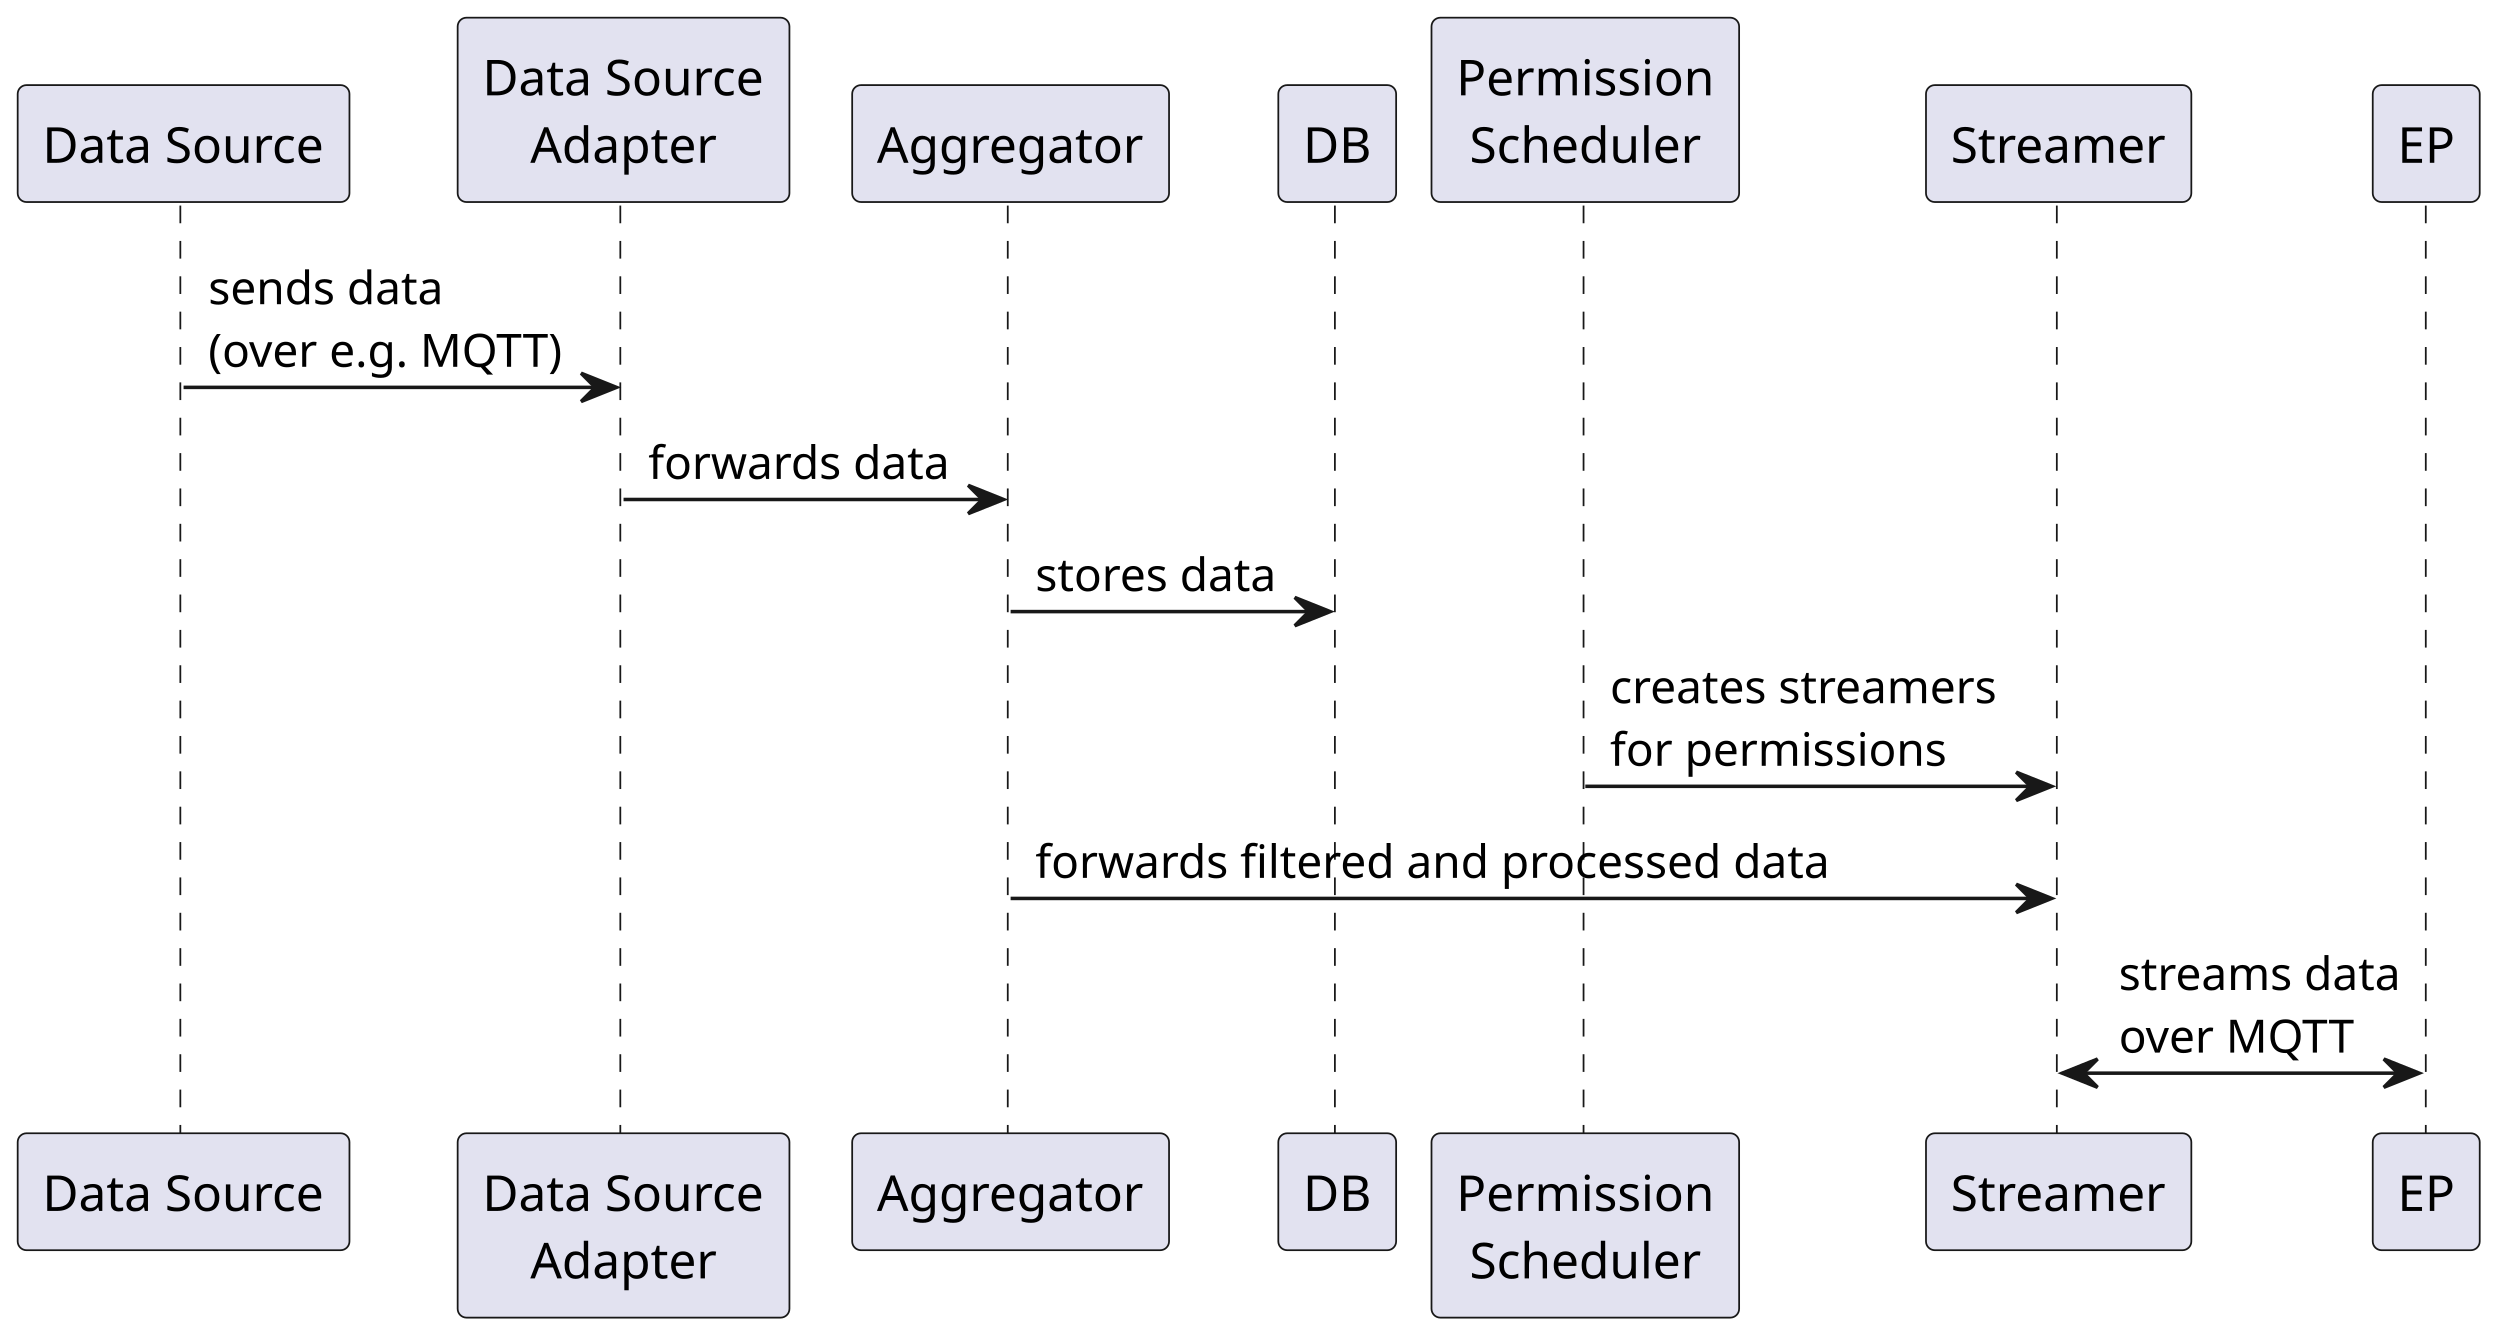
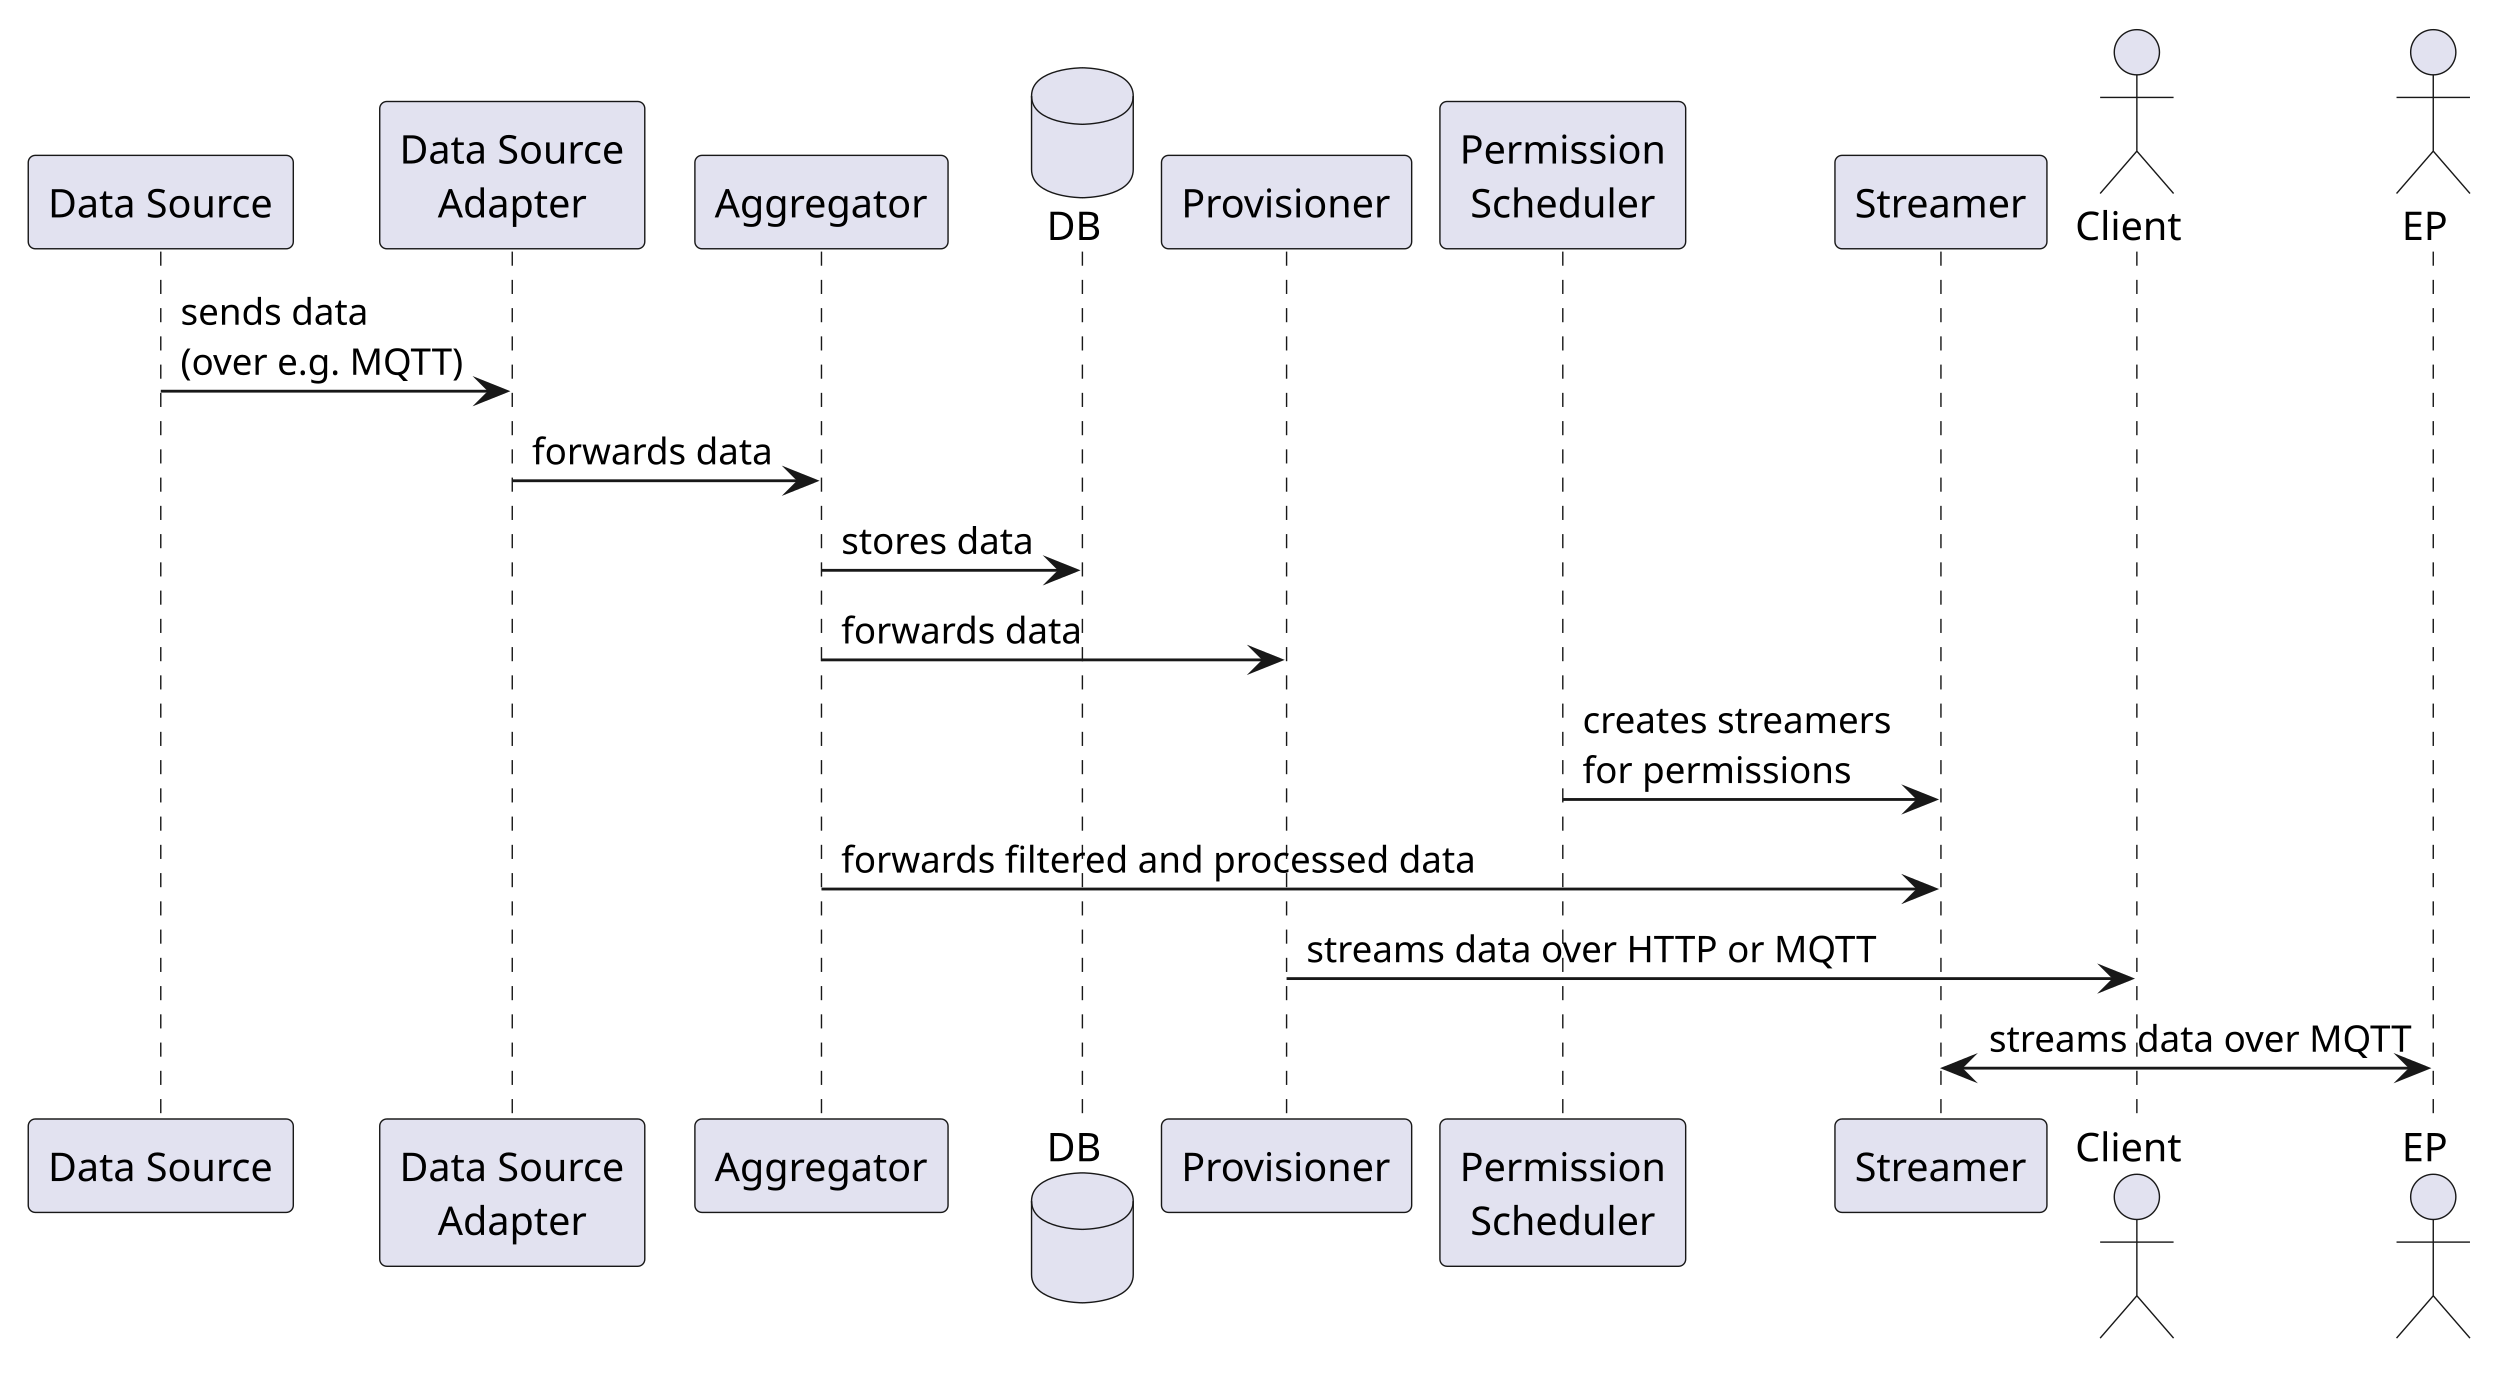
- <svg xmlns="http://www.w3.org/2000/svg" contentStyleType="text/css" data-diagram-type="SEQUENCE" height="378px" preserveAspectRatio="none" style="width:707px;height:378px;background:#FFFFFF;" version="1.1" viewBox="0 0 707 378" width="707px" zoomAndPan="magnify">
+ <svg xmlns="http://www.w3.org/2000/svg" version="1.1" data-diagram-type="SEQUENCE" style="width:885px;height:486px;background:#FFFFFF;" width="885px" height="486px" viewBox="0 0 885 486" zoomAndPan="magnify" preserveAspectRatio="none" contentStyleType="text/css">
  <defs />
-   <g>
+   <g font-family="sans-serif" lengthAdjust="spacing">
    <g>
-       <rect fill="#000000" fill-opacity="0" height="263.354" width="8" x="47.914" y="58.136" />
-       <line style="stroke:#181818;stroke-width:0.5;stroke-dasharray:5,5;" x1="51" x2="51" y1="58.136" y2="321.49" />
+       <rect x="53.414" y="89.068" width="8" height="307.06" fill="#000" fill-opacity="0" />
+       <line x1="56.914" y1="89.068" x2="56.914" y2="396.128" style="stroke:#181818;stroke-width:0.5;stroke-dasharray:5,5;" />
    </g>
    <g>
-       <rect fill="#000000" fill-opacity="0" height="263.354" width="8" x="172.339" y="58.136" />
-       <line style="stroke:#181818;stroke-width:0.5;stroke-dasharray:5,5;" x1="175.425" x2="175.425" y1="58.136" y2="321.49" />
+       <rect x="177.839" y="89.068" width="8" height="307.06" fill="#000" fill-opacity="0" />
+       <line x1="181.339" y1="89.068" x2="181.339" y2="396.128" style="stroke:#181818;stroke-width:0.5;stroke-dasharray:5,5;" />
    </g>
    <g>
-       <rect fill="#000000" fill-opacity="0" height="263.354" width="8" x="281.801" y="58.136" />
-       <line style="stroke:#181818;stroke-width:0.5;stroke-dasharray:5,5;" x1="284.994" x2="284.994" y1="58.136" y2="321.49" />
+       <rect x="287.301" y="89.068" width="8" height="307.06" fill="#000" fill-opacity="0" />
+       <line x1="290.801" y1="89.068" x2="290.801" y2="396.128" style="stroke:#181818;stroke-width:0.5;stroke-dasharray:5,5;" />
    </g>
    <g>
-       <rect fill="#000000" fill-opacity="0" height="263.354" width="8" x="374.168" y="58.136" />
-       <line style="stroke:#181818;stroke-width:0.5;stroke-dasharray:5,5;" x1="377.508" x2="377.508" y1="58.136" y2="321.49" />
+       <rect x="379.668" y="89.068" width="8" height="307.06" fill="#000" fill-opacity="0" />
+       <line x1="383.168" y1="89.068" x2="383.168" y2="396.128" style="stroke:#181818;stroke-width:0.5;stroke-dasharray:5,5;" />
    </g>
    <g>
-       <rect fill="#000000" fill-opacity="0" height="263.354" width="8" x="444.326" y="58.136" />
-       <line style="stroke:#181818;stroke-width:0.5;stroke-dasharray:5,5;" x1="447.828" x2="447.828" y1="58.136" y2="321.49" />
+       <rect x="451.95" y="89.068" width="8" height="307.06" fill="#000" fill-opacity="0" />
+       <line x1="455.45" y1="89.068" x2="455.45" y2="396.128" style="stroke:#181818;stroke-width:0.5;stroke-dasharray:5,5;" />
    </g>
    <g>
-       <rect fill="#000000" fill-opacity="0" height="263.354" width="8" x="578.189" y="58.136" />
-       <line style="stroke:#181818;stroke-width:0.5;stroke-dasharray:5,5;" x1="581.669" x2="581.669" y1="58.136" y2="321.49" />
+       <rect x="549.73" y="89.068" width="8" height="307.06" fill="#000" fill-opacity="0" />
+       <line x1="553.23" y1="89.068" x2="553.23" y2="396.128" style="stroke:#181818;stroke-width:0.5;stroke-dasharray:5,5;" />
    </g>
    <g>
-       <rect fill="#000000" fill-opacity="0" height="263.354" width="8" x="682.139" y="58.136" />
-       <line style="stroke:#181818;stroke-width:0.5;stroke-dasharray:5,5;" x1="686.012" x2="686.012" y1="58.136" y2="321.49" />
+       <rect x="683.593" y="89.068" width="8" height="307.06" fill="#000" fill-opacity="0" />
+       <line x1="687.093" y1="89.068" x2="687.093" y2="396.128" style="stroke:#181818;stroke-width:0.5;stroke-dasharray:5,5;" />
    </g>
-     <g class="participant participant-head" data-participant="Data Source">
-       <rect fill="#E2E2F0" height="33.068" rx="2.5" ry="2.5" style="stroke:#181818;stroke-width:0.5;" width="93.828" x="5" y="24.068" />
-       <text fill="#000000" font-family="sans-serif" font-size="14" lengthAdjust="spacing" textLength="79.828" x="12" y="46.034">Data Source</text>
+     <g>
+       <rect x="752.95" y="89.068" width="8" height="307.06" fill="#000" fill-opacity="0" />
+       <line x1="756.45" y1="89.068" x2="756.45" y2="396.128" style="stroke:#181818;stroke-width:0.5;stroke-dasharray:5,5;" />
    </g>
-     <g class="participant participant-tail" data-participant="Data Source">
-       <rect fill="#E2E2F0" height="33.068" rx="2.5" ry="2.5" style="stroke:#181818;stroke-width:0.5;" width="93.828" x="5" y="320.49" />
-       <text fill="#000000" font-family="sans-serif" font-size="14" lengthAdjust="spacing" textLength="79.828" x="12" y="342.456">Data Source</text>
+     <g>
+       <rect x="857.873" y="89.068" width="8" height="307.06" fill="#000" fill-opacity="0" />
+       <line x1="861.373" y1="89.068" x2="861.373" y2="396.128" style="stroke:#181818;stroke-width:0.5;stroke-dasharray:5,5;" />
    </g>
-     <g class="participant participant-head" data-participant="Data Source.nAdapter">
-       <rect fill="#E2E2F0" height="52.136" rx="2.5" ry="2.5" style="stroke:#181818;stroke-width:0.5;" width="93.828" x="129.425" y="5" />
-       <text fill="#000000" font-family="sans-serif" font-size="14" lengthAdjust="spacing" textLength="79.828" x="136.425" y="26.966">Data Source</text>
-       <text fill="#000000" font-family="sans-serif" font-size="14" lengthAdjust="spacing" textLength="52.752" x="149.963" y="46.034">Adapter</text>
-     </g>
-     <g class="participant participant-tail" data-participant="Data Source.nAdapter">
-       <rect fill="#E2E2F0" height="52.136" rx="2.5" ry="2.5" style="stroke:#181818;stroke-width:0.5;" width="93.828" x="129.425" y="320.49" />
-       <text fill="#000000" font-family="sans-serif" font-size="14" lengthAdjust="spacing" textLength="79.828" x="136.425" y="342.456">Data Source</text>
-       <text fill="#000000" font-family="sans-serif" font-size="14" lengthAdjust="spacing" textLength="52.752" x="149.963" y="361.524">Adapter</text>
-     </g>
-     <g class="participant participant-head" data-participant="Aggregator">
-       <rect fill="#E2E2F0" height="33.068" rx="2.5" ry="2.5" style="stroke:#181818;stroke-width:0.5;" width="89.614" x="240.994" y="24.068" />
-       <text fill="#000000" font-family="sans-serif" font-size="14" lengthAdjust="spacing" textLength="75.614" x="247.994" y="46.034">Aggregator</text>
-     </g>
-     <g class="participant participant-tail" data-participant="Aggregator">
-       <rect fill="#E2E2F0" height="33.068" rx="2.5" ry="2.5" style="stroke:#181818;stroke-width:0.5;" width="89.614" x="240.994" y="320.49" />
-       <text fill="#000000" font-family="sans-serif" font-size="14" lengthAdjust="spacing" textLength="75.614" x="247.994" y="342.456">Aggregator</text>
-     </g>
-     <g class="participant participant-head" data-participant="DB">
-       <rect fill="#E2E2F0" height="33.068" rx="2.5" ry="2.5" style="stroke:#181818;stroke-width:0.5;" width="33.32" x="361.508" y="24.068" />
-       <text fill="#000000" font-family="sans-serif" font-size="14" lengthAdjust="spacing" textLength="19.32" x="368.508" y="46.034">DB</text>
-     </g>
-     <g class="participant participant-tail" data-participant="DB">
-       <rect fill="#E2E2F0" height="33.068" rx="2.5" ry="2.5" style="stroke:#181818;stroke-width:0.5;" width="33.32" x="361.508" y="320.49" />
-       <text fill="#000000" font-family="sans-serif" font-size="14" lengthAdjust="spacing" textLength="19.32" x="368.508" y="342.456">DB</text>
-     </g>
-     <g class="participant participant-head" data-participant="Permission.nScheduler">
-       <rect fill="#E2E2F0" height="52.136" rx="2.5" ry="2.5" style="stroke:#181818;stroke-width:0.5;" width="86.996" x="404.828" y="5" />
-       <text fill="#000000" font-family="sans-serif" font-size="14" lengthAdjust="spacing" textLength="72.996" x="411.828" y="26.966">Permission</text>
-       <text fill="#000000" font-family="sans-serif" font-size="14" lengthAdjust="spacing" textLength="65.506" x="415.573" y="46.034">Scheduler</text>
-     </g>
-     <g class="participant participant-tail" data-participant="Permission.nScheduler">
-       <rect fill="#E2E2F0" height="52.136" rx="2.5" ry="2.5" style="stroke:#181818;stroke-width:0.5;" width="86.996" x="404.828" y="320.49" />
-       <text fill="#000000" font-family="sans-serif" font-size="14" lengthAdjust="spacing" textLength="72.996" x="411.828" y="342.456">Permission</text>
-       <text fill="#000000" font-family="sans-serif" font-size="14" lengthAdjust="spacing" textLength="65.506" x="415.573" y="361.524">Scheduler</text>
-     </g>
-     <g class="participant participant-head" data-participant="Streamer">
-       <rect fill="#E2E2F0" height="33.068" rx="2.5" ry="2.5" style="stroke:#181818;stroke-width:0.5;" width="75.04" x="544.669" y="24.068" />
-       <text fill="#000000" font-family="sans-serif" font-size="14" lengthAdjust="spacing" textLength="61.04" x="551.669" y="46.034">Streamer</text>
-     </g>
-     <g class="participant participant-tail" data-participant="Streamer">
-       <rect fill="#E2E2F0" height="33.068" rx="2.5" ry="2.5" style="stroke:#181818;stroke-width:0.5;" width="75.04" x="544.669" y="320.49" />
-       <text fill="#000000" font-family="sans-serif" font-size="14" lengthAdjust="spacing" textLength="61.04" x="551.669" y="342.456">Streamer</text>
-     </g>
-     <g class="participant participant-head" data-participant="EP">
-       <rect fill="#E2E2F0" height="33.068" rx="2.5" ry="2.5" style="stroke:#181818;stroke-width:0.5;" width="30.254" x="671.012" y="24.068" />
-       <text fill="#000000" font-family="sans-serif" font-size="14" lengthAdjust="spacing" textLength="16.254" x="678.012" y="46.034">EP</text>
-     </g>
-     <g class="participant participant-tail" data-participant="EP">
-       <rect fill="#E2E2F0" height="33.068" rx="2.5" ry="2.5" style="stroke:#181818;stroke-width:0.5;" width="30.254" x="671.012" y="320.49" />
-       <text fill="#000000" font-family="sans-serif" font-size="14" lengthAdjust="spacing" textLength="16.254" x="678.012" y="342.456">EP</text>
-     </g>
-     <g class="message" data-participant-1="Data Source" data-participant-2="Data Source.nAdapter">
-       <polygon fill="#181818" points="164.339,105.548,174.339,109.548,164.339,113.548,168.339,109.548" style="stroke:#181818;stroke-width:1;" />
-       <line style="stroke:#181818;stroke-width:1;" x1="51.914" x2="170.339" y1="109.548" y2="109.548" />
-       <text fill="#000000" font-family="sans-serif" font-size="13" lengthAdjust="spacing" textLength="66.469" x="58.914" y="86.033">sends data</text>
-       <text fill="#000000" font-family="sans-serif" font-size="13" lengthAdjust="spacing" textLength="100.425" x="58.914" y="103.739">(over e.g. MQTT)</text>
-     </g>
-     <g class="message" data-participant-1="Data Source.nAdapter" data-participant-2="Aggregator">
-       <polygon fill="#181818" points="273.801,137.254,283.801,141.254,273.801,145.254,277.801,141.254" style="stroke:#181818;stroke-width:1;" />
-       <line style="stroke:#181818;stroke-width:1;" x1="176.339" x2="279.801" y1="141.254" y2="141.254" />
-       <text fill="#000000" font-family="sans-serif" font-size="13" lengthAdjust="spacing" textLength="85.462" x="183.339" y="135.445">forwards data</text>
-     </g>
-     <g class="message" data-participant-1="Aggregator" data-participant-2="DB">
-       <polygon fill="#181818" points="366.168,168.96,376.168,172.96,366.168,176.96,370.168,172.96" style="stroke:#181818;stroke-width:1;" />
-       <line style="stroke:#181818;stroke-width:1;" x1="285.801" x2="372.168" y1="172.96" y2="172.96" />
-       <text fill="#000000" font-family="sans-serif" font-size="13" lengthAdjust="spacing" textLength="68.367" x="292.801" y="167.151">stores data</text>
-     </g>
-     <g class="message" data-participant-1="Permission.nScheduler" data-participant-2="Streamer">
-       <polygon fill="#181818" points="570.189,218.372,580.189,222.372,570.189,226.372,574.189,222.372" style="stroke:#181818;stroke-width:1;" />
-       <line style="stroke:#181818;stroke-width:1;" x1="448.326" x2="576.189" y1="222.372" y2="222.372" />
-       <text fill="#000000" font-family="sans-serif" font-size="13" lengthAdjust="spacing" textLength="109.863" x="455.326" y="198.857">creates streamers</text>
-       <text fill="#000000" font-family="sans-serif" font-size="13" lengthAdjust="spacing" textLength="95.225" x="455.326" y="216.563">for permissions</text>
-     </g>
-     <g class="message" data-participant-1="Aggregator" data-participant-2="Streamer">
-       <polygon fill="#181818" points="570.189,250.078,580.189,254.078,570.189,258.078,574.189,254.078" style="stroke:#181818;stroke-width:1;" />
-       <line style="stroke:#181818;stroke-width:1;" x1="285.801" x2="576.189" y1="254.078" y2="254.078" />
-       <text fill="#000000" font-family="sans-serif" font-size="13" lengthAdjust="spacing" textLength="225.407" x="292.801" y="248.269">forwards filtered and processed data</text>
-     </g>
-     <g class="message" data-participant-1="Streamer" data-participant-2="EP">
-       <polygon fill="#181818" points="593.189,299.49,583.189,303.49,593.189,307.49,589.189,303.49" style="stroke:#181818;stroke-width:1;" />
-       <polygon fill="#181818" points="674.139,299.49,684.139,303.49,674.139,307.49,678.139,303.49" style="stroke:#181818;stroke-width:1;" />
-       <line style="stroke:#181818;stroke-width:1;" x1="587.189" x2="680.139" y1="303.49" y2="303.49" />
-       <text fill="#000000" font-family="sans-serif" font-size="13" lengthAdjust="spacing" textLength="79.95" x="599.189" y="279.975">streams data</text>
-       <text fill="#000000" font-family="sans-serif" font-size="13" lengthAdjust="spacing" textLength="66.95" x="599.189" y="297.681">over MQTT</text>
-     </g>
+     <rect x="10" y="55" width="93.828" height="33.068" fill="#E2E2F0" style="stroke:#181818;stroke-width:0.5;" rx="2.5" ry="2.5" />
+     <text x="17" y="76.966" fill="#000" font-size="14" textLength="79.828">Data Source</text>
+     <rect x="134.425" y="35.932" width="93.828" height="52.136" fill="#E2E2F0" style="stroke:#181818;stroke-width:0.5;" rx="2.5" ry="2.5" />
+     <text x="141.425" y="57.898" fill="#000" font-size="14" textLength="79.828">Data Source</text>
+     <text x="154.963" y="76.966" fill="#000" font-size="14" textLength="52.752">Adapter</text>
+     <rect x="245.994" y="55" width="89.614" height="33.068" fill="#E2E2F0" style="stroke:#181818;stroke-width:0.5;" rx="2.5" ry="2.5" />
+     <text x="252.994" y="76.966" fill="#000" font-size="14" textLength="75.614">Aggregator</text>
+     <text x="370.508" y="84.966" fill="#000" font-size="14" textLength="19.32">DB</text>
+     <path d="M365.168,34 C365.168,24 383.168,24 383.168,24 C383.168,24 401.168,24 401.168,34 L401.168,60 C401.168,70 383.168,70 383.168,70 C383.168,70 365.168,70 365.168,60 L365.168,34" style="stroke:#181818;stroke-width:0.5;" fill="#E2E2F0" />
+     <path d="M365.168,34 C365.168,44 383.168,44 383.168,44 C383.168,44 401.168,44 401.168,34" style="stroke:#181818;stroke-width:0.5;" fill="none" />
+     <rect x="411.168" y="55" width="88.564" height="33.068" fill="#E2E2F0" style="stroke:#181818;stroke-width:0.5;" rx="2.5" ry="2.5" />
+     <text x="418.168" y="76.966" fill="#000" font-size="14" textLength="74.564">Provisioner</text>
+     <rect x="509.732" y="35.932" width="86.996" height="52.136" fill="#E2E2F0" style="stroke:#181818;stroke-width:0.5;" rx="2.5" ry="2.5" />
+     <text x="516.732" y="57.898" fill="#000" font-size="14" textLength="72.996">Permission</text>
+     <text x="520.477" y="76.966" fill="#000" font-size="14" textLength="65.506">Scheduler</text>
+     <rect x="649.573" y="55" width="75.04" height="33.068" fill="#E2E2F0" style="stroke:#181818;stroke-width:0.5;" rx="2.5" ry="2.5" />
+     <text x="656.573" y="76.966" fill="#000" font-size="14" textLength="61.04">Streamer</text>
+     <text x="734.613" y="84.966" fill="#000" font-size="14" textLength="37.674">Client</text>
+     <ellipse cx="756.45" cy="18.5" rx="8" ry="8" fill="#E2E2F0" style="stroke:#181818;stroke-width:0.5;" />
+     <path d="M756.45,26.5 L756.45,53.5 M743.45,34.5 L769.45,34.5 M756.45,53.5 L743.45,68.5 M756.45,53.5 L769.45,68.5" style="stroke:#181818;stroke-width:0.5;" fill="none" />
+     <text x="850.246" y="84.966" fill="#000" font-size="14" textLength="16.254">EP</text>
+     <ellipse cx="861.373" cy="18.5" rx="8" ry="8" fill="#E2E2F0" style="stroke:#181818;stroke-width:0.5;" />
+     <path d="M861.373,26.5 L861.373,53.5 M848.373,34.5 L874.373,34.5 M861.373,53.5 L848.373,68.5 M861.373,53.5 L874.373,68.5" style="stroke:#181818;stroke-width:0.5;" fill="none" />
+     <rect x="10" y="396.128" width="93.828" height="33.068" fill="#E2E2F0" style="stroke:#181818;stroke-width:0.5;" rx="2.5" ry="2.5" />
+     <text x="17" y="418.094" fill="#000" font-size="14" textLength="79.828">Data Source</text>
+     <rect x="134.425" y="396.128" width="93.828" height="52.136" fill="#E2E2F0" style="stroke:#181818;stroke-width:0.5;" rx="2.5" ry="2.5" />
+     <text x="141.425" y="418.094" fill="#000" font-size="14" textLength="79.828">Data Source</text>
+     <text x="154.963" y="437.162" fill="#000" font-size="14" textLength="52.752">Adapter</text>
+     <rect x="245.994" y="396.128" width="89.614" height="33.068" fill="#E2E2F0" style="stroke:#181818;stroke-width:0.5;" rx="2.5" ry="2.5" />
+     <text x="252.994" y="418.094" fill="#000" font-size="14" textLength="75.614">Aggregator</text>
+     <text x="370.508" y="411.094" fill="#000" font-size="14" textLength="19.32">DB</text>
+     <path d="M365.168,425.196 C365.168,415.196 383.168,415.196 383.168,415.196 C383.168,415.196 401.168,415.196 401.168,425.196 L401.168,451.196 C401.168,461.196 383.168,461.196 383.168,461.196 C383.168,461.196 365.168,461.196 365.168,451.196 L365.168,425.196" style="stroke:#181818;stroke-width:0.5;" fill="#E2E2F0" />
+     <path d="M365.168,425.196 C365.168,435.196 383.168,435.196 383.168,435.196 C383.168,435.196 401.168,435.196 401.168,425.196" style="stroke:#181818;stroke-width:0.5;" fill="none" />
+     <rect x="411.168" y="396.128" width="88.564" height="33.068" fill="#E2E2F0" style="stroke:#181818;stroke-width:0.5;" rx="2.5" ry="2.5" />
+     <text x="418.168" y="418.094" fill="#000" font-size="14" textLength="74.564">Provisioner</text>
+     <rect x="509.732" y="396.128" width="86.996" height="52.136" fill="#E2E2F0" style="stroke:#181818;stroke-width:0.5;" rx="2.5" ry="2.5" />
+     <text x="516.732" y="418.094" fill="#000" font-size="14" textLength="72.996">Permission</text>
+     <text x="520.477" y="437.162" fill="#000" font-size="14" textLength="65.506">Scheduler</text>
+     <rect x="649.573" y="396.128" width="75.04" height="33.068" fill="#E2E2F0" style="stroke:#181818;stroke-width:0.5;" rx="2.5" ry="2.5" />
+     <text x="656.573" y="418.094" fill="#000" font-size="14" textLength="61.04">Streamer</text>
+     <text x="734.613" y="411.094" fill="#000" font-size="14" textLength="37.674">Client</text>
+     <ellipse cx="756.45" cy="423.696" rx="8" ry="8" fill="#E2E2F0" style="stroke:#181818;stroke-width:0.5;" />
+     <path d="M756.45,431.696 L756.45,458.696 M743.45,439.696 L769.45,439.696 M756.45,458.696 L743.45,473.696 M756.45,458.696 L769.45,473.696" style="stroke:#181818;stroke-width:0.5;" fill="none" />
+     <text x="850.246" y="411.094" fill="#000" font-size="14" textLength="16.254">EP</text>
+     <ellipse cx="861.373" cy="423.696" rx="8" ry="8" fill="#E2E2F0" style="stroke:#181818;stroke-width:0.5;" />
+     <path d="M861.373,431.696 L861.373,458.696 M848.373,439.696 L874.373,439.696 M861.373,458.696 L848.373,473.696 M861.373,458.696 L874.373,473.696" style="stroke:#181818;stroke-width:0.5;" fill="none" />
+     <polygon points="169.339,134.48,179.339,138.48,169.339,142.48,173.339,138.48" fill="#181818" style="stroke:#181818;stroke-width:1;stroke-linejoin:miter;stroke-miterlimit:10;" />
+     <line x1="56.914" y1="138.48" x2="175.339" y2="138.48" style="stroke:#181818;stroke-width:1;" />
+     <text x="63.914" y="114.965" fill="#000" font-size="13" textLength="66.469">sends data</text>
+     <text x="63.914" y="132.671" fill="#000" font-size="13" textLength="100.425">(over e.g. MQTT)</text>
+     <polygon points="278.801,166.186,288.801,170.186,278.801,174.186,282.801,170.186" fill="#181818" style="stroke:#181818;stroke-width:1;stroke-linejoin:miter;stroke-miterlimit:10;" />
+     <line x1="181.339" y1="170.186" x2="284.801" y2="170.186" style="stroke:#181818;stroke-width:1;" />
+     <text x="188.339" y="164.377" fill="#000" font-size="13" textLength="85.462">forwards data</text>
+     <polygon points="371.168,197.892,381.168,201.892,371.168,205.892,375.168,201.892" fill="#181818" style="stroke:#181818;stroke-width:1;stroke-linejoin:miter;stroke-miterlimit:10;" />
+     <line x1="290.801" y1="201.892" x2="377.168" y2="201.892" style="stroke:#181818;stroke-width:1;" />
+     <text x="297.801" y="196.083" fill="#000" font-size="13" textLength="68.367">stores data</text>
+     <polygon points="443.45,229.598,453.45,233.598,443.45,237.598,447.45,233.598" fill="#181818" style="stroke:#181818;stroke-width:1;stroke-linejoin:miter;stroke-miterlimit:10;" />
+     <line x1="290.801" y1="233.598" x2="449.45" y2="233.598" style="stroke:#181818;stroke-width:1;" />
+     <text x="297.801" y="227.789" fill="#000" font-size="13" textLength="85.462">forwards data</text>
+     <polygon points="675.093,279.01,685.093,283.01,675.093,287.01,679.093,283.01" fill="#181818" style="stroke:#181818;stroke-width:1;stroke-linejoin:miter;stroke-miterlimit:10;" />
+     <line x1="553.23" y1="283.01" x2="681.093" y2="283.01" style="stroke:#181818;stroke-width:1;" />
+     <text x="560.23" y="259.495" fill="#000" font-size="13" textLength="109.863">creates streamers</text>
+     <text x="560.23" y="277.201" fill="#000" font-size="13" textLength="95.225">for permissions</text>
+     <polygon points="675.093,310.716,685.093,314.716,675.093,318.716,679.093,314.716" fill="#181818" style="stroke:#181818;stroke-width:1;stroke-linejoin:miter;stroke-miterlimit:10;" />
+     <line x1="290.801" y1="314.716" x2="681.093" y2="314.716" style="stroke:#181818;stroke-width:1;" />
+     <text x="297.801" y="308.907" fill="#000" font-size="13" textLength="225.407">forwards filtered and processed data</text>
+     <polygon points="744.45,342.422,754.45,346.422,744.45,350.422,748.45,346.422" fill="#181818" style="stroke:#181818;stroke-width:1;stroke-linejoin:miter;stroke-miterlimit:10;" />
+     <line x1="455.45" y1="346.422" x2="750.45" y2="346.422" style="stroke:#181818;stroke-width:1;" />
+     <text x="462.45" y="340.613" fill="#000" font-size="13" textLength="202.228">streams data over HTTP or MQTT</text>
+     <polygon points="698.093,374.128,688.093,378.128,698.093,382.128,694.093,378.128" fill="#181818" style="stroke:#181818;stroke-width:1;stroke-linejoin:miter;stroke-miterlimit:10;" />
+     <polygon points="849.373,374.128,859.373,378.128,849.373,382.128,853.373,378.128" fill="#181818" style="stroke:#181818;stroke-width:1;stroke-linejoin:miter;stroke-miterlimit:10;" />
+     <line x1="692.093" y1="378.128" x2="855.373" y2="378.128" style="stroke:#181818;stroke-width:1;" />
+     <text x="704.093" y="372.319" fill="#000" font-size="13" textLength="150.28">streams data over MQTT</text>
  </g>
</svg>
